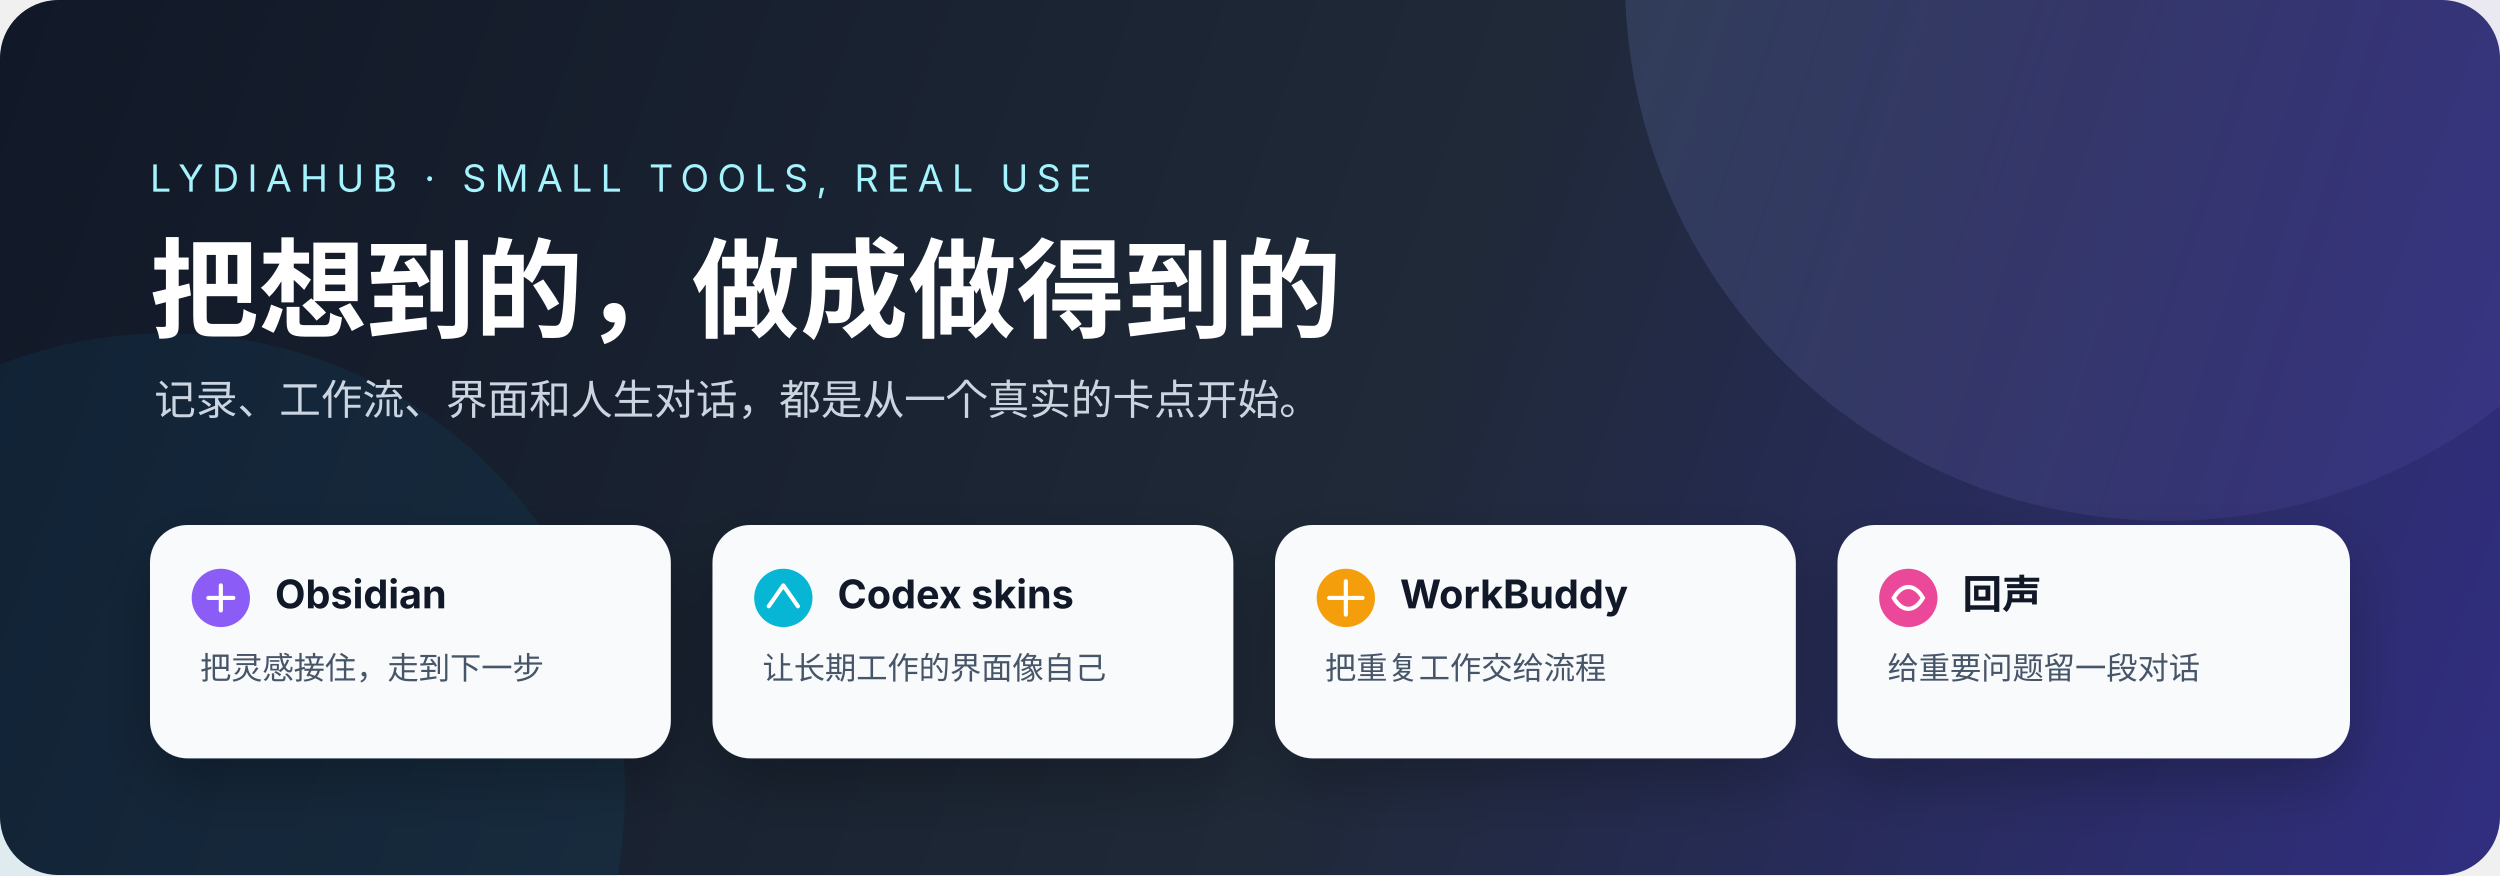
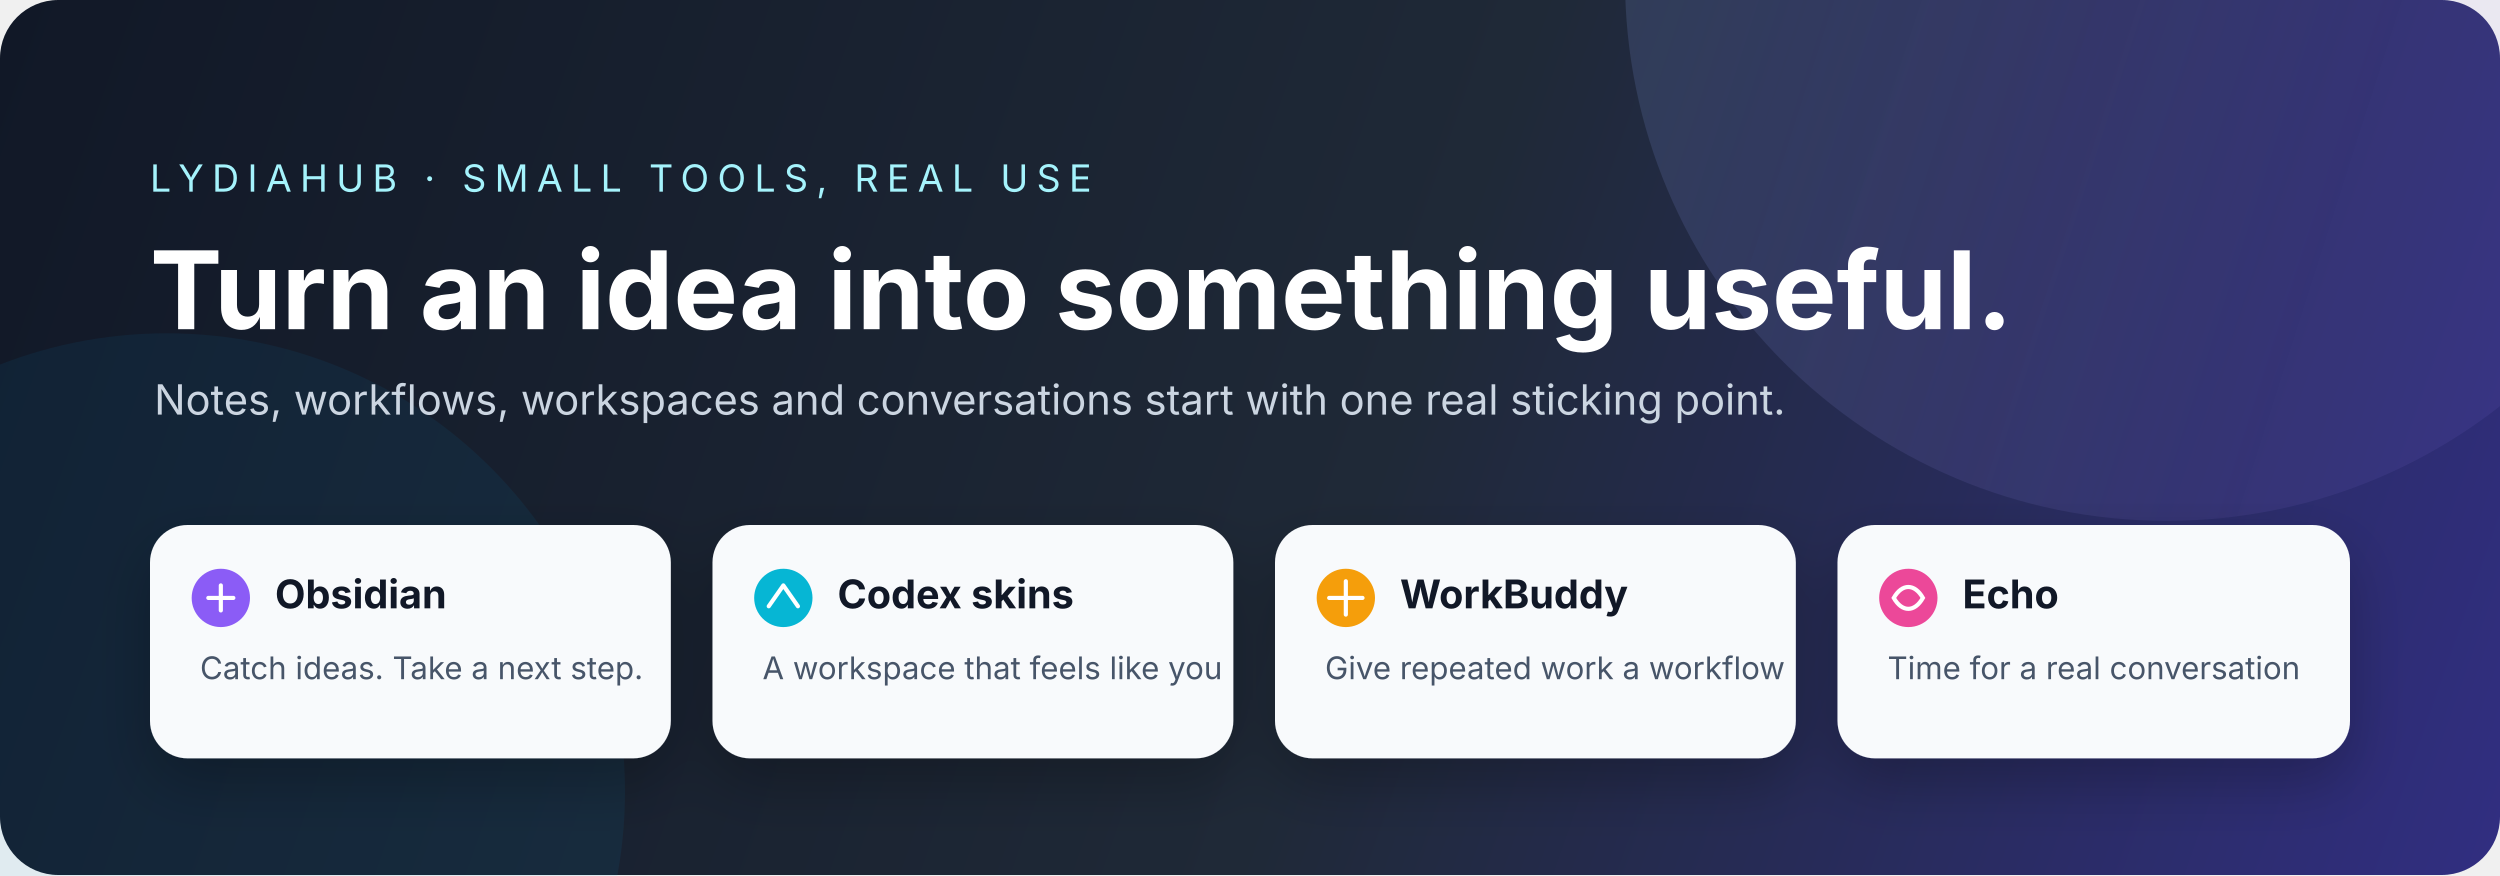
<svg xmlns="http://www.w3.org/2000/svg" width="1200" height="420" viewBox="0 0 1200 420" fill="none">
  <defs>
    <linearGradient id="bg" x1="0" y1="0" x2="1200" y2="420" gradientUnits="userSpaceOnUse">
      <stop stop-color="#111827" />
      <stop offset="0.55" stop-color="#1F2937" />
      <stop offset="1" stop-color="#312E81" />
    </linearGradient>
    <linearGradient id="glow" x1="70" y1="50" x2="1040" y2="360" gradientUnits="userSpaceOnUse">
      <stop stop-color="#67E8F9" stop-opacity="0.28" />
      <stop offset="1" stop-color="#A78BFA" stop-opacity="0.08" />
    </linearGradient>
    <filter id="shadow" x="-20%" y="-20%" width="140%" height="160%">
      <feDropShadow dx="0" dy="12" stdDeviation="14" flood-color="#000" flood-opacity="0.24" />
    </filter>
  </defs>
  <rect width="1200" height="420" rx="28" fill="url(#bg)" />
  <circle cx="1040" cy="-10" r="260" fill="url(#glow)" />
  <circle cx="80" cy="380" r="220" fill="#0EA5E9" fill-opacity="0.07" />
  <text x="72" y="92" fill="#A5F3FC" font-family="-apple-system,BlinkMacSystemFont,'Segoe UI',sans-serif" font-size="18" letter-spacing="4">LYDIAHUB · SMALL TOOLS, REAL USE</text>
-   <text x="72" y="158" fill="white" font-family="-apple-system,BlinkMacSystemFont,'Segoe UI',sans-serif" font-size="52" font-weight="700">把想到的，做成做得到的</text>
-   <text x="74" y="199" fill="#CBD5E1" font-family="-apple-system,BlinkMacSystemFont,'Segoe UI',sans-serif" font-size="20">记录、工作流、界面和人生对话，都是从一个真实的卡点开始。</text>
+   <text x="72" y="158" fill="white" font-family="-apple-system,BlinkMacSystemFont,'Segoe UI',sans-serif" font-size="52" font-weight="700">Turn an idea into something useful.</text>
+   <text x="74" y="199" fill="#CBD5E1" font-family="-apple-system,BlinkMacSystemFont,'Segoe UI',sans-serif" font-size="20">Notes, workflows, workspaces and conversations start with one real sticking point.</text>
  <g filter="url(#shadow)">
    <rect x="72" y="252" width="250" height="112" rx="18" fill="#F8FAFC" />
    <rect x="342" y="252" width="250" height="112" rx="18" fill="#F8FAFC" />
    <rect x="612" y="252" width="250" height="112" rx="18" fill="#F8FAFC" />
    <rect x="882" y="252" width="246" height="112" rx="18" fill="#F8FAFC" />
  </g>
  <circle cx="106" cy="287" r="14" fill="#8B5CF6" />
  <path d="M100 287h12M106 281v12" stroke="white" stroke-width="2" stroke-linecap="round" />
  <text x="132" y="292" fill="#111827" font-family="-apple-system,BlinkMacSystemFont,'Segoe UI',sans-serif" font-size="19" font-weight="700">Obsidian</text>
-   <text x="96" y="326" fill="#475569" font-family="-apple-system,BlinkMacSystemFont,'Segoe UI',sans-serif" font-size="15">把灵感接住，走到下一步</text>
+   <text x="96" y="326" fill="#475569" font-family="-apple-system,BlinkMacSystemFont,'Segoe UI',sans-serif" font-size="15">Catch ideas. Take a next step.</text>
  <circle cx="376" cy="287" r="14" fill="#06B6D4" />
  <path d="M369 291l7-10 7 10" stroke="white" stroke-width="2" stroke-linecap="round" stroke-linejoin="round" />
  <text x="402" y="292" fill="#111827" font-family="-apple-system,BlinkMacSystemFont,'Segoe UI',sans-serif" font-size="19" font-weight="700">Codex skins</text>
-   <text x="366" y="326" fill="#475569" font-family="-apple-system,BlinkMacSystemFont,'Segoe UI',sans-serif" font-size="15">让长期工作的界面像自己</text>
+   <text x="366" y="326" fill="#475569" font-family="-apple-system,BlinkMacSystemFont,'Segoe UI',sans-serif" font-size="15">A workspace that feels like you</text>
  <circle cx="646" cy="287" r="14" fill="#F59E0B" />
  <path d="M638 287h16M646 279v16" stroke="white" stroke-width="2" stroke-linecap="round" />
  <text x="672" y="292" fill="#111827" font-family="-apple-system,BlinkMacSystemFont,'Segoe UI',sans-serif" font-size="19" font-weight="700">WorkBuddy</text>
-   <text x="636" y="326" fill="#475569" font-family="-apple-system,BlinkMacSystemFont,'Segoe UI',sans-serif" font-size="15">把重复工作交给流程</text>
+   <text x="636" y="326" fill="#475569" font-family="-apple-system,BlinkMacSystemFont,'Segoe UI',sans-serif" font-size="15">Give repeated work a workflow</text>
  <circle cx="916" cy="287" r="14" fill="#EC4899" />
  <path d="M909 287c4-7 10-7 14 0-4 7-10 7-14 0Z" stroke="white" stroke-width="2" />
-   <text x="942" y="292" fill="#111827" font-family="-apple-system,BlinkMacSystemFont,'Segoe UI',sans-serif" font-size="19" font-weight="700">回声</text>
-   <text x="906" y="326" fill="#475569" font-family="-apple-system,BlinkMacSystemFont,'Segoe UI',sans-serif" font-size="15">给重要问题留一段对话</text>
+   <text x="942" y="292" fill="#111827" font-family="-apple-system,BlinkMacSystemFont,'Segoe UI',sans-serif" font-size="19" font-weight="700">Echo</text>
+   <text x="906" y="326" fill="#475569" font-family="-apple-system,BlinkMacSystemFont,'Segoe UI',sans-serif" font-size="15">Time for a real conversation</text>
</svg>
